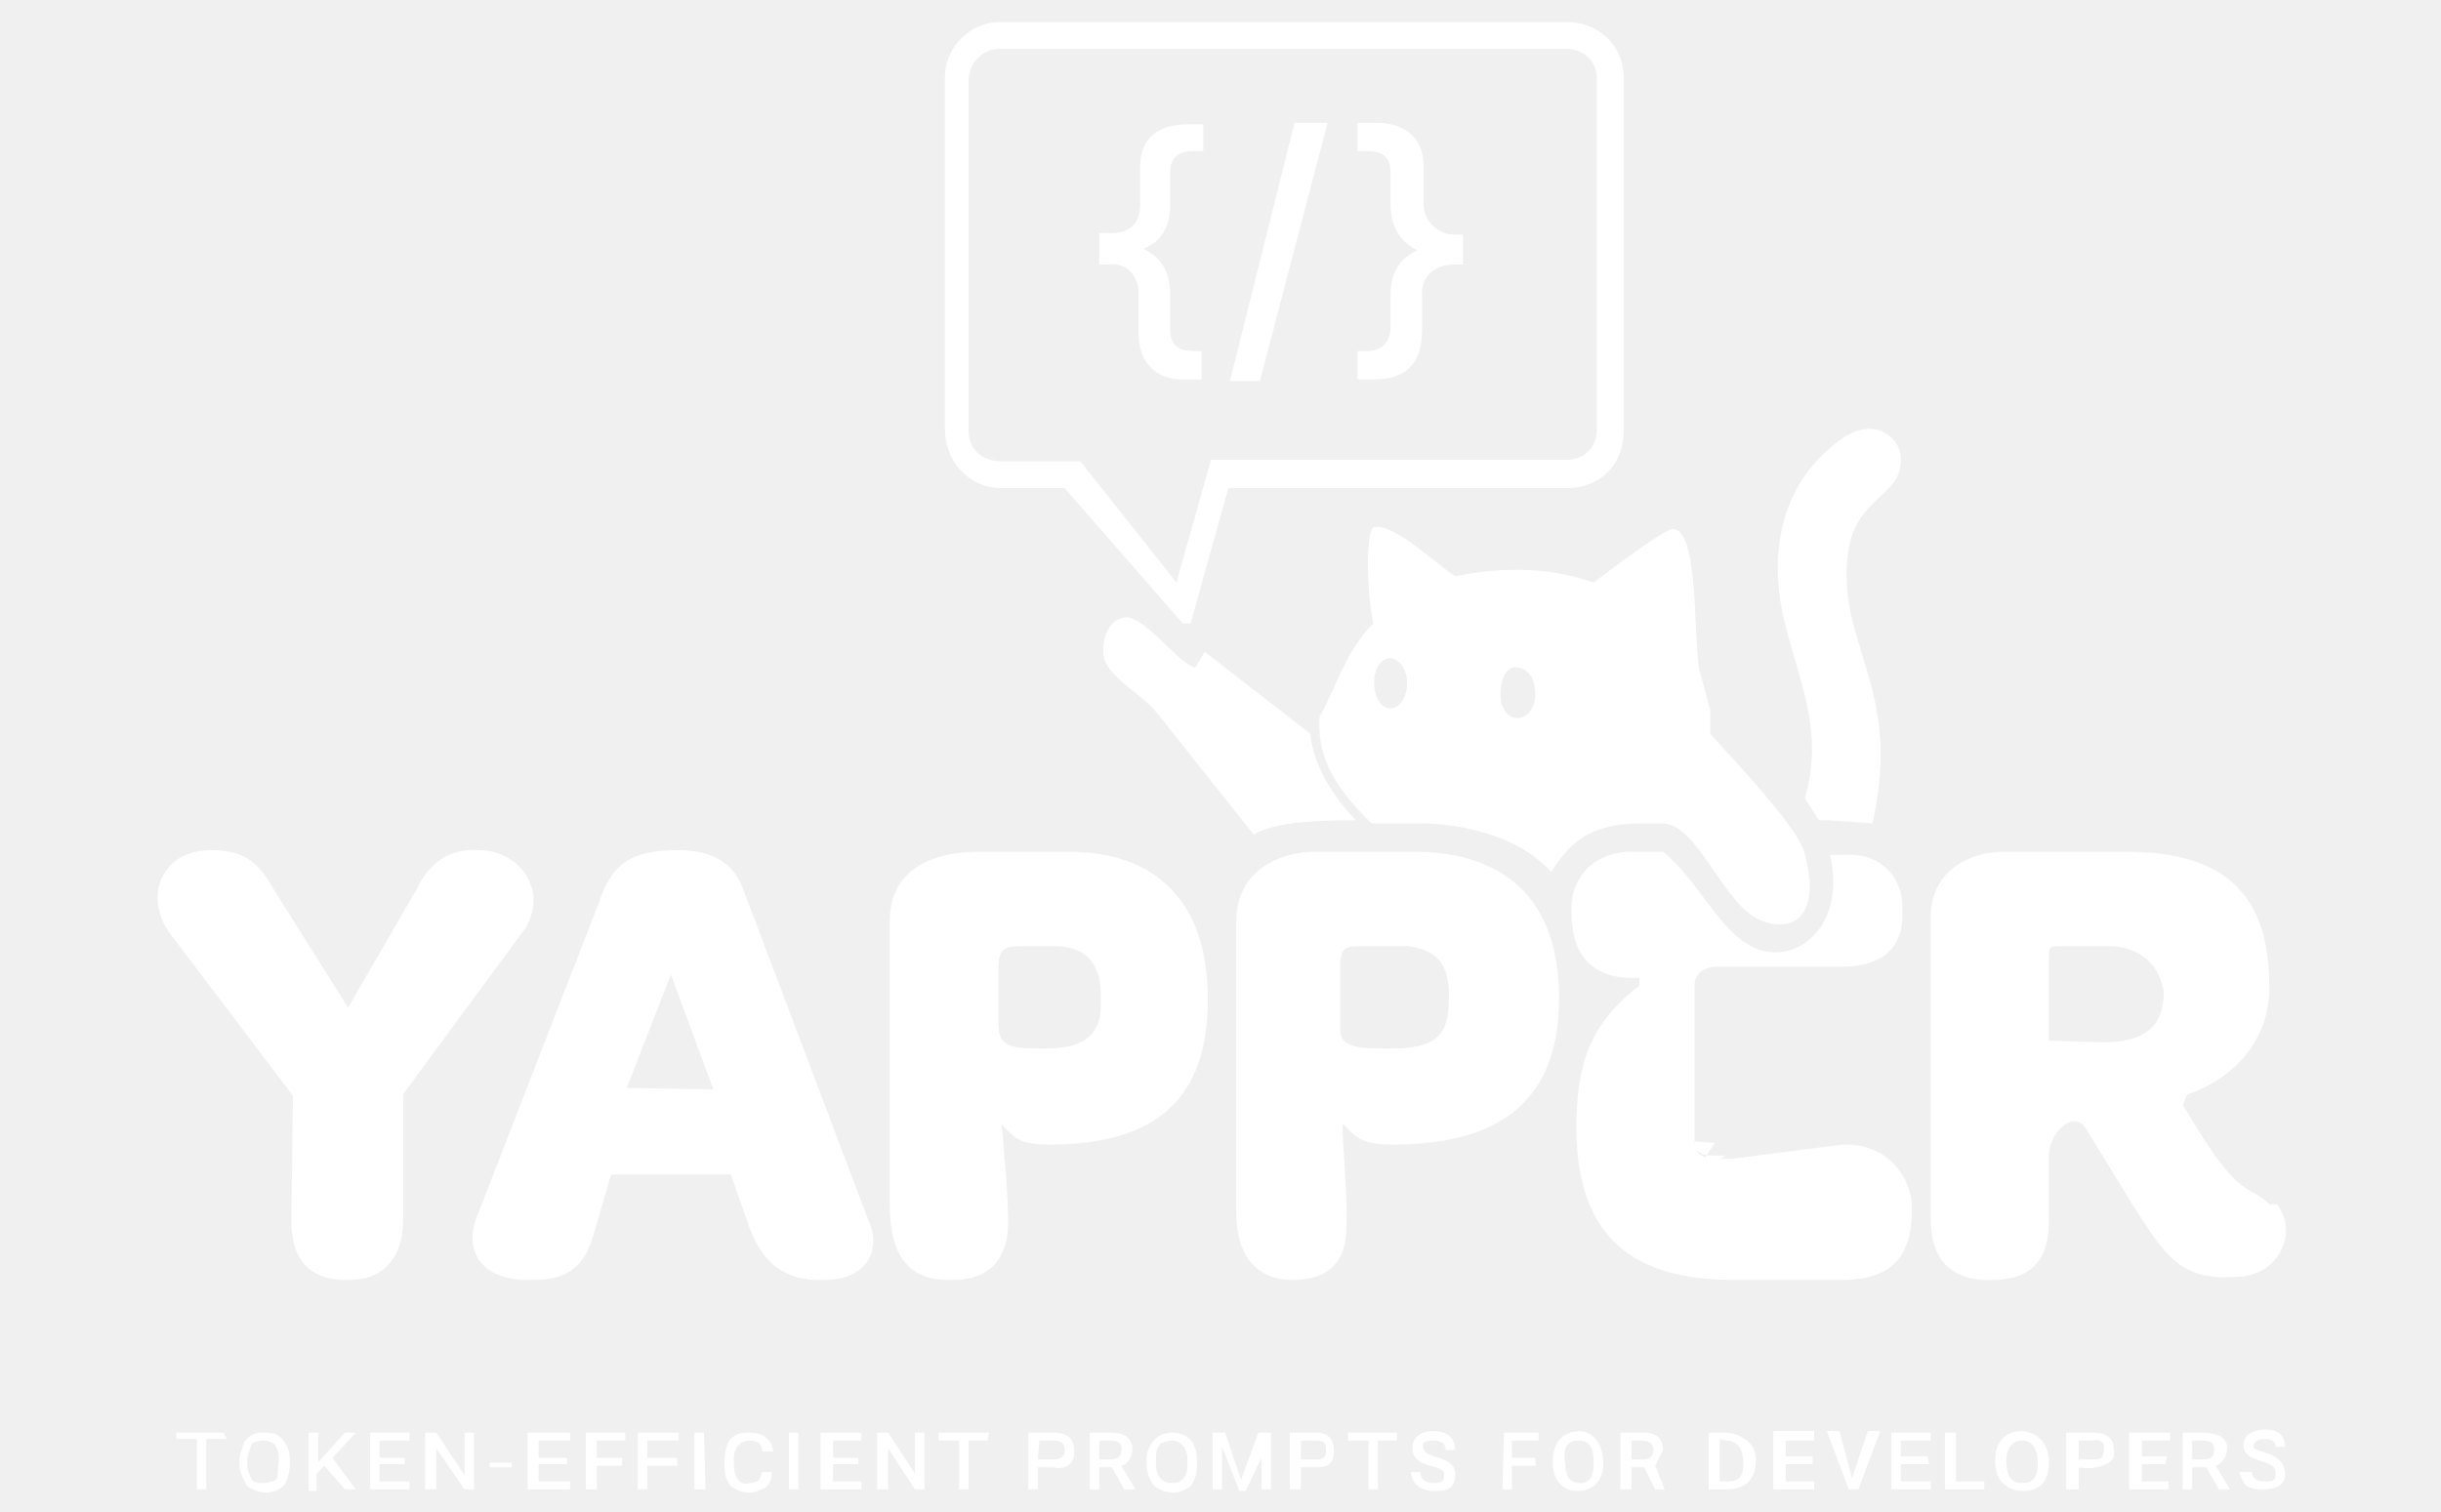
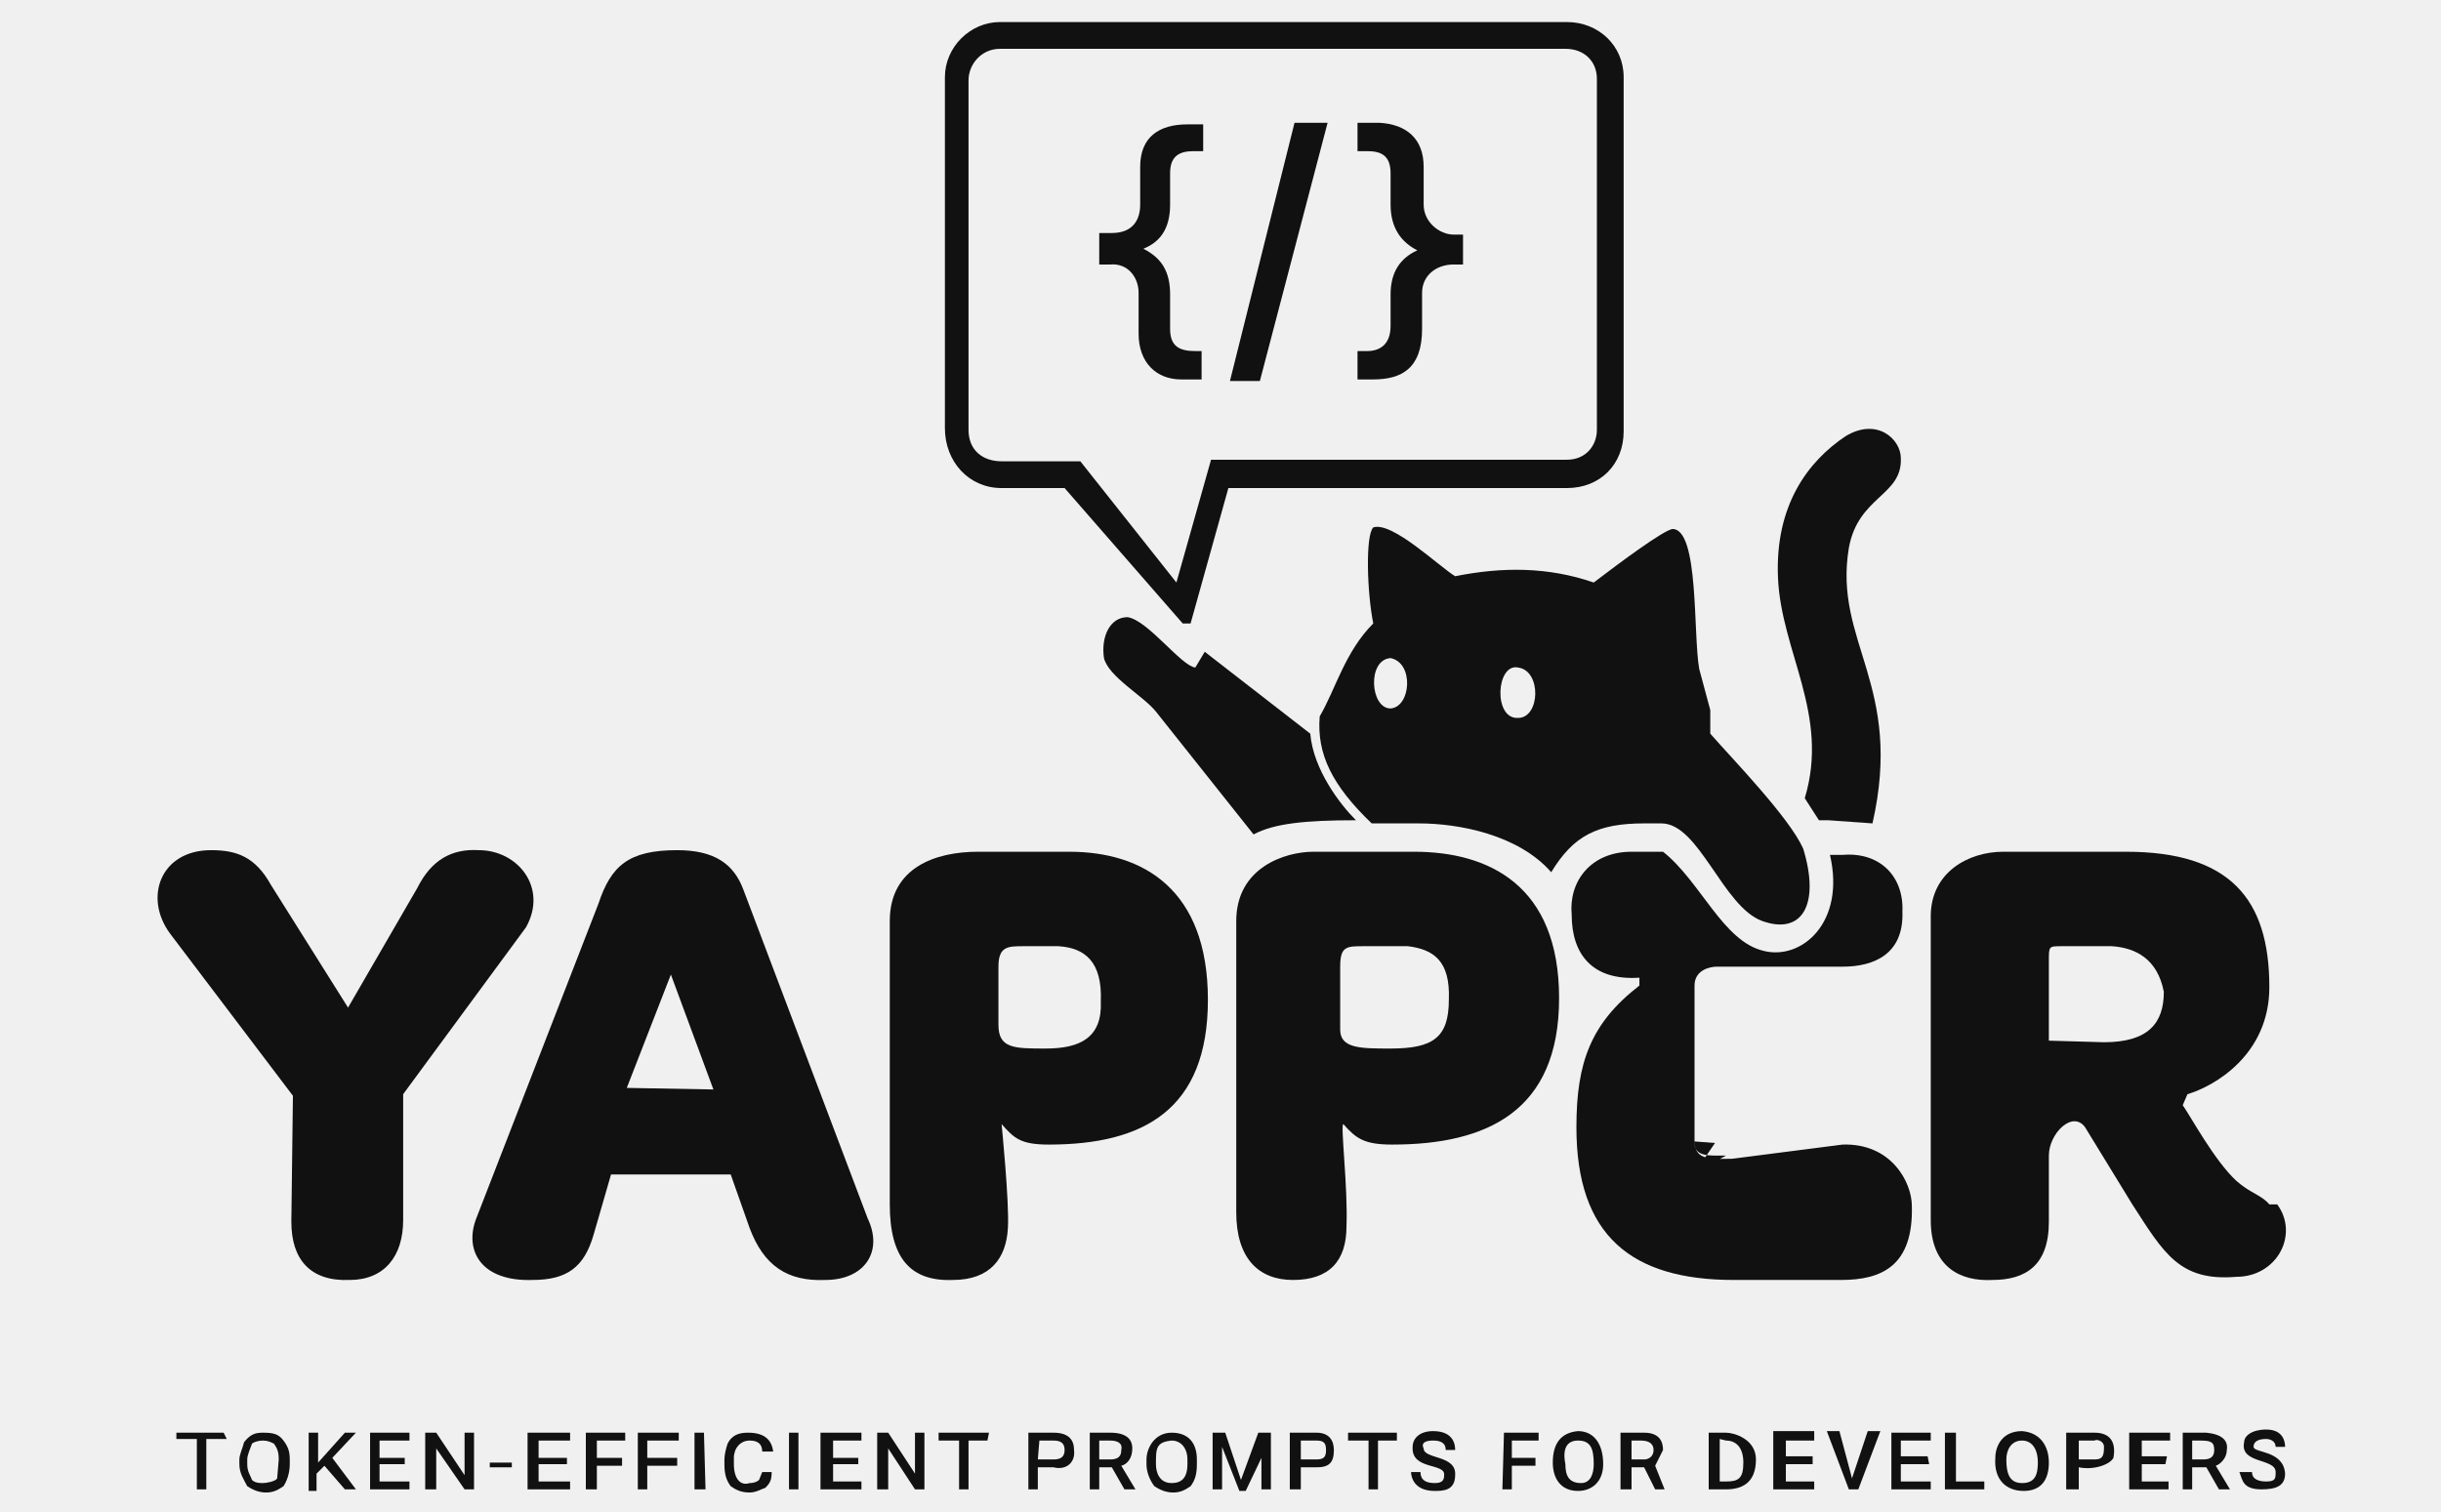
- <svg xmlns="http://www.w3.org/2000/svg" viewBox="0 0 155 96" fill="#FFFFFF">
-   <style type="text/css">.cls-0 {fill:#FFFFFF;}</style>
+ <svg xmlns="http://www.w3.org/2000/svg" viewBox="0 0 155 96" fill="#111111">
+   <style type="text/css">.cls-0 {fill:#111111;}</style>
  <path class="cls-0" d="m77 8-3.6 16.1" />
  <path d="m99.5 1.4h-36c-1.9 0-3.5 1.6-3.5 3.5v22.3c0 2.1 1.5 3.8 3.6 3.8h4l7.5 8.6h0.5l2.4-8.6h21.5c2.1 0 3.6-1.5 3.6-3.6v-22.5c0-2-1.6-3.5-3.6-3.5zm1.9 25.9c0 1-0.7 1.9-1.9 1.9h-22.6l-2.2 7.8-6.1-7.7h-5c-1.2 0-2.1-0.7-2.1-2v-22.2c0-1 0.8-2 2-2h35.9c1.2 0 2 0.8 2 1.9v22.3z" />
  <path d="m75 24.1h1.3v-1.8h-0.4c-1 0-1.6-0.3-1.6-1.4v-2.2c0-1.4-0.5-2.3-1.7-2.9 1-0.4 1.7-1.2 1.7-2.8v-2c0-1.1 0.6-1.4 1.5-1.4h0.6v-1.7h-1c-1.8 0-3 0.8-3 2.7v2.4c0 1-0.5 1.8-1.8 1.8h-0.8v2h0.7c1.1-0.1 1.8 0.8 1.8 1.8v2.6c0 1.8 1.1 2.9 2.7 2.9z" />
  <path d="m84.3 7.8h-2.1l-4.1 16.4h1.9z" />
  <path d="m88.3 11v2c0 1.5 0.7 2.4 1.7 2.9-1.1 0.5-1.7 1.4-1.7 2.8v2c0 1.2-0.7 1.6-1.5 1.6h-0.6v1.8h1c1.8 0 3.1-0.7 3.1-3.2v-2.3c0-1.1 0.9-1.8 2-1.8h0.6v-1.9h-0.6c-0.9 0-1.9-0.8-1.9-1.9v-2.4c0-1.8-1.1-2.7-2.8-2.8h-1.4v1.8h0.6c0.8 0 1.5 0.2 1.5 1.4z" />
  <path class="cls-0" d="m83.2 46.6-6.7-5.2-0.6 1c-0.9-0.1-3-3-4.3-3.2-1.1 0-1.7 1.2-1.5 2.6 0.3 1.2 2.5 2.4 3.3 3.4l6.2 7.8c1.3-0.7 3.3-0.9 6.5-0.9-1-1-2.7-3.2-2.9-5.5z" />
  <path class="cls-0" d="m108.6 45.1-0.7-2.6c-0.4-2.2 0-8.9-1.7-8.9-0.6 0.1-3.3 2.1-5 3.4-2.9-1-5.8-1-8.8-0.4-1-0.6-4-3.5-5.2-3.1-0.5 0.5-0.4 4.1 0 6.1-1.8 1.8-2.4 4.2-3.4 5.9-0.2 2.4 0.8 4.4 3.3 6.8h3c2.5 0 6.3 0.7 8.4 3.1 1.4-2.3 2.9-3.1 5.9-3.1h1.1c2.4 0 3.9 5.3 6.4 6.2s3.7-1 2.6-4.6c-0.9-2-4.5-5.7-5.9-7.3v-1.5zm-20.3-0.1c-1.3 0-1.5-3.1 0-3.2 1.5 0.3 1.3 3.1 0 3.2zm8.1 0.6c-1.6 0.1-1.4-3.5 0-3.2 1.5 0.2 1.4 3.2 0 3.2z" />
  <path class="cls-0" d="m116.1 52.1 2.8 0.2c2-8.8-2.5-11.5-1.5-17.5 0.6-3.3 3.4-3.3 3.3-5.7 0-1.2-1.5-2.6-3.5-1.4-2.4 1.6-4.5 4.4-4.3 9 0.2 4.7 3.3 8.7 1.7 14l0.9 1.4h0.6z" />
  <path d="m18.6 69.6-7.8-10.3c-1.7-2.3-0.6-5.3 2.6-5.3 1.6 0 2.8 0.4 3.8 2.2l4.9 7.8 4.4-7.6c0.9-1.8 2.2-2.5 3.9-2.4 2.5 0 4.4 2.4 3 4.9l-7.8 10.6v8c0 2.3-1.2 3.8-3.4 3.8-2.5 0.1-3.7-1.3-3.7-3.7l0.1-8z" />
  <path d="m47.2 56.5c-0.6-1.6-1.8-2.5-4.2-2.5-3.1 0-4.2 1-5 3.4l-7.8 20.1c-0.7 2 0.4 3.9 3.6 3.8 2.2 0 3.3-0.8 3.9-2.9l1.1-3.8h7.6l1.2 3.4c0.9 2.4 2.4 3.4 4.8 3.3 2.5 0 3.7-1.8 2.7-3.9l-7.9-20.9zm-7.4 12.6 2.8-7.2 2.7 7.3-5.5-0.1z" />
  <path d="m67.9 54.1h-5.8c-2.7 0-5.6 1-5.6 4.4v18c0 3.4 1.3 4.9 4 4.8 2.4 0 3.4-1.4 3.5-3.3 0.1-1.6-0.4-6.6-0.4-6.6 0.8 0.9 1.2 1.3 3 1.3 6 0 10.1-2.2 10.1-9.2s-4.1-9.4-8.8-9.4zm-1.5 12.5c-2 0-3 0-3-1.5v-3.7c0-1.3 0.6-1.3 1.6-1.3h2.2c1.7 0.1 2.8 1 2.7 3.5 0.1 2.3-1.3 3-3.5 3z" />
  <path d="m89.8 54.1h-6.4c-1.8 0-4.9 1-4.9 4.4v18.5c0 2.9 1.4 4.3 3.6 4.3 2.3 0 3.4-1.2 3.4-3.4 0.1-2.5-0.4-6.5-0.2-6.5 0.8 0.9 1.3 1.3 3.1 1.3 6 0 10.6-2.1 10.6-9.3s-4.5-9.3-9.2-9.3zm-1.5 12.5c-1.9 0-3.2 0-3.2-1.2v-4c0-1.3 0.4-1.3 1.5-1.3h2.8c1.6 0.2 2.7 0.9 2.6 3.4 0 2.4-1 3.1-3.7 3.1z" />
  <path d="m108.9 72.6-1.3 1.9 2-1.1c-1 0-2 0.1-2-0.8v-10c0-1 1-1.2 1.4-1.2h8c2 0 3.9-0.8 3.8-3.5 0.1-2.2-1.4-3.8-3.8-3.6h-0.8c1 4.3-1.8 6.7-4.2 6.1-2.6-0.6-4-4.4-6.4-6.3h-2c-2.6 0-4 1.9-3.8 4 0 2.5 1.3 4.2 4.3 4v0.5c-3.1 2.4-4 4.9-4 9 0 6.9 3.5 9.7 10 9.7h6.8c2.6 0 4.6-0.9 4.5-4.7 0-1.5-1.3-4-4.4-3.9l-7 0.9c-1.1 0-2.4 0.2-2.4-1.1" />
  <path d="m144.1 76.5c-0.5-0.6-1.2-0.7-2.1-1.5-1.4-1.3-2.9-4.1-3.4-4.8l0.3-0.7c1.7-0.5 5.2-2.5 5.2-6.8 0-5.6-2.5-8.6-9.1-8.6h-7.8c-2.2 0-4.6 1.3-4.6 4.1v19.3c0 3 1.9 3.9 3.9 3.8 2.1 0 3.6-0.9 3.6-3.7v-4.2c0-1.4 1.5-2.9 2.3-1.8l3 4.9c2 3.1 3 4.9 6.6 4.6 2.6 0 4-2.7 2.6-4.6h-0.5zm-10.5-10.3-3.5-0.1v-5.1c0-0.9 0-0.9 0.8-0.9h3.2c1.5 0.1 2.9 0.8 3.3 2.9 0 2-1 3.2-3.8 3.2z" />
  <path class="cls-0" d="m14.4 91.4h-1.3v3.2h-0.6v-3.2h-1.3v-0.4h3l0.2 0.4z" />
  <path class="cls-0" d="m18.4 93c0 0.6-0.2 1.1-0.4 1.4-0.3 0.2-0.6 0.4-1.1 0.4s-0.9-0.2-1.2-0.4c-0.2-0.4-0.5-0.8-0.5-1.4v-0.3c0-0.3 0.2-0.7 0.3-1.1 0.4-0.5 0.7-0.6 1.2-0.6 0.7 0 1 0.1 1.3 0.5s0.4 0.7 0.4 1.2v0.3zm-0.7-0.3c0-0.5-0.1-0.7-0.3-1-0.2-0.1-0.4-0.2-0.7-0.2s-0.6 0.1-0.7 0.2c-0.1 0.3-0.3 0.7-0.3 1v0.3c0 0.5 0.2 0.7 0.3 1 0.2 0.2 0.5 0.2 0.7 0.2s0.8-0.1 0.9-0.3l0.1-1.2z" />
  <path class="cls-0" d="m20.6 93.1-0.5 0.5v1.1h-0.5v-3.7h0.6v1.9l1.7-1.9h0.7l-1.5 1.6 1.5 2h-0.7l-1.3-1.5z" />
  <path class="cls-0" d="m25.7 93h-1.6v1.1h1.9v0.5h-2.5v-3.6h2.5v0.5h-1.9v1.1h1.6v0.4z" />
  <path class="cls-0" d="m30.1 94.6h-0.6l-1.8-2.6v2.6h-0.7v-3.6h0.7l1.8 2.7v-2.7h0.6v3.6z" />
  <path class="cls-0" d="m32.5 93.2h-1.4v-0.3h1.4v0.3z" />
  <path class="cls-0" d="m36 93h-1.8v1.1h2v0.5h-2.7v-3.6h2.7v0.5h-2v1.1h1.8v0.4z" />
  <path class="cls-0" d="m39.5 93.1h-1.6v1.5h-0.7v-3.6h2.5v0.5h-1.8v1.1h1.6v0.5z" />
  <path class="cls-0" d="m43 93.1h-1.9v1.5h-0.6v-3.6h2.6v0.5h-2v1.1h1.9v0.5z" />
  <path class="cls-0" d="m44.8 94.6h-0.7v-3.6h0.6l0.1 3.6z" />
  <path class="cls-0" d="m49 93.5c0 0.5-0.1 0.7-0.4 1-0.3 0.1-0.6 0.3-1 0.3-0.6 0-0.9-0.2-1.2-0.4-0.3-0.4-0.4-0.8-0.4-1.4v-0.3c0-0.3 0.1-0.7 0.2-1 0.3-0.6 0.8-0.7 1.3-0.7 1.1 0 1.5 0.5 1.6 1.2h-0.7c0-0.5-0.3-0.7-0.8-0.7-0.6 0-1 0.5-1 1.1v0.4c0 0.9 0.4 1.4 1 1.2 0.3 0 0.5-0.1 0.6-0.2l0.2-0.5h0.6z" />
  <path class="cls-0" d="m50.7 94.6h-0.6v-3.6h0.6v3.6z" />
  <path class="cls-0" d="m54.5 93h-1.6v1.1h1.8v0.5h-2.6v-3.6h2.6v0.5h-1.8v1.1h1.6v0.4z" />
  <path class="cls-0" d="m58.7 94.6h-0.6l-1.7-2.6v2.6h-0.7v-3.6h0.7l1.7 2.6v-2.6h0.6v3.6z" />
  <path class="cls-0" d="m62.7 91.5h-1.2v3.1h-0.6v-3.1h-1.3v-0.5h3.2l-0.1 0.5z" />
  <path class="cls-0" d="m65.9 93.2v1.4h-0.6v-3.6h1.6c1 0 1.3 0.5 1.3 1.1 0.1 0.8-0.5 1.3-1.3 1.1h-1zm0-0.5h1c0.5 0 0.7-0.2 0.7-0.6s-0.2-0.6-0.7-0.6h-0.9l-0.1 1.2z" />
  <path class="cls-0" d="m70.6 93.2h-0.8v1.4h-0.6v-3.6h1.3c1 0 1.4 0.4 1.4 1s-0.3 1-0.7 1.1l0.9 1.5h-0.7l-0.8-1.4zm-0.8-0.5h0.7c0.5 0 0.7-0.2 0.7-0.6 0.1-0.4-0.2-0.6-0.7-0.6h-0.7v1.2z" />
  <path class="cls-0" d="m76 93c0 0.6-0.1 1-0.4 1.4-0.3 0.2-0.6 0.4-1.1 0.4s-0.9-0.2-1.2-0.4c-0.3-0.4-0.5-0.9-0.5-1.4v-0.3c0-0.7 0.5-1.7 1.6-1.7s1.6 0.7 1.6 1.7v0.3zm-0.6-0.3c0-0.7-0.4-1.2-1-1.2-1 0.1-1 0.5-1 1.5 0 0.5 0.2 1.2 1 1.2 0.6 0 1-0.3 1-1.2v-0.3z" />
  <path class="cls-0" d="m77.8 91 1 3 1.1-3h0.8v3.6h-0.6v-2.6 0.6l-1 2.1h-0.4l-1.1-2.8v2.7h-0.6v-3.6h0.8z" />
  <path class="cls-0" d="m82.6 93.2v1.4h-0.7v-3.6h1.7c0.8 0 1.1 0.5 1.1 1.1 0 0.8-0.3 1.1-1.1 1.1h-1zm0-0.5h1c0.5 0 0.6-0.2 0.6-0.6s-0.1-0.6-0.6-0.6h-1v1.2z" />
  <path class="cls-0" d="m88.7 91.5h-1.2v3.1h-0.6v-3.1h-1.3v-0.5h3.1v0.5z" />
  <path class="cls-0" d="m91.7 93.7c0.1-0.8-2.1-0.3-2-1.8 0-0.5 0.4-1 1.3-1 1.4 0 1.4 1 1.4 1.2h-0.6c0-0.5-0.4-0.6-0.8-0.6s-0.8 0.1-0.6 0.5c0 0.7 2.1 0.4 2 1.7 0 1-0.8 1-1.3 1-1.4 0-1.5-1-1.5-1.2h0.6c0 0.4 0.2 0.7 0.9 0.7 0.5 0 0.6-0.2 0.6-0.5z" />
  <path class="cls-0" d="m97.5 93.1h-1.5v1.5h-0.6l0.1-3.6h2.2v0.5h-1.7v1.1h1.5v0.5z" />
  <path class="cls-0" d="m101.8 93c0 1.1-0.7 1.7-1.6 1.7-1.1 0-1.6-0.8-1.6-1.8 0-1.2 0.5-1.9 1.6-2 1 0 1.6 0.8 1.6 2.1zm-2.4 0c0 0.7 0.2 1.2 1 1.2 0.6 0 0.8-0.6 0.8-1.2 0-1-0.2-1.5-1-1.5-0.7 0-1 0.5-0.8 1.5z" />
  <path class="cls-0" d="m104.4 93.2h-0.8v1.4h-0.7v-3.6h1.5c1 0 1.2 0.6 1.2 1.1l-0.5 1 0.6 1.5h-0.6l-0.7-1.4zm-0.8-0.5h0.8c0.3 0 0.6-0.2 0.6-0.6s-0.3-0.6-0.8-0.6h-0.6v1.2z" />
  <path class="cls-0" d="m108.5 94.6v-3.6h1.1c0.5 0 1.9 0.4 1.9 1.7 0 1.5-0.9 1.9-1.9 1.9h-1.1zm0.7-3.2v2.7h0.4c0.8 0 1.1-0.2 1.1-1.2s-0.5-1.4-1.1-1.4l-0.4-0.1z" />
  <path class="cls-0" d="m115.1 93h-1.7v1.1h1.8v0.5h-2.6v-3.7h2.6v0.6h-1.8v1h1.7v0.5z" />
  <path class="cls-0" d="m117.6 93.9 1-3h0.8l-1.4 3.7h-0.6l-1.4-3.7h0.8l0.8 3z" />
  <path class="cls-0" d="m122.5 93h-1.8v1.1h1.9v0.5h-2.5v-3.6h2.5v0.5h-1.9v1h1.7l0.1 0.5z" />
  <path class="cls-0" d="m124.2 94.1h1.8v0.5h-2.5v-3.6h0.7v3.1z" />
  <path class="cls-0" d="m130.1 92.9c0 1.1-0.5 1.8-1.6 1.8s-1.9-0.7-1.8-2.1c0-0.7 0.4-1.7 1.7-1.7 1.2 0.1 1.7 1 1.7 2zm-2.7-0.2c0 0.9 0.2 1.5 1 1.5s1-0.5 1-1.3c0-0.9-0.4-1.4-1-1.4-0.7 0-1 0.6-1 1.2z" />
  <path class="cls-0" d="m132 93.2v1.4h-0.8v-3.6h1.8c0.9 0 1.4 0.5 1.2 1.6-0.2 0.4-1.2 0.8-2.2 0.6zm0-0.5h1c0.5 0 0.6-0.2 0.6-0.8 0-0.4-0.5-0.5-0.6-0.4h-1v1.2z" />
  <path class="cls-0" d="m137.5 93h-1.5v1.1h1.7v0.5h-2.5v-3.6h2.6v0.5h-1.8v1h1.6l-0.1 0.5z" />
  <path class="cls-0" d="m140.1 93.2h-0.9v1.4h-0.6v-3.6h1.5c1 0.1 1.4 0.5 1.3 1.1 0 0.5-0.4 0.9-0.7 1l0.9 1.5h-0.7l-0.8-1.4zm-0.9-0.5h0.7c0.5 0 0.7-0.2 0.7-0.6 0-0.5-0.2-0.6-0.9-0.6h-0.5v1.2z" />
  <path class="cls-0" d="m144.5 93.5c0-0.9-2.3-0.5-2-1.9 0-0.4 0.5-0.8 1.4-0.8 1.1 0 1.2 0.8 1.2 1.1h-0.6c0-0.4-0.4-0.5-0.6-0.5-0.4 0-0.8 0.1-0.8 0.5s1.9 0.2 2 1.7c0 0.8-0.6 1-1.5 1-1.2 0-1.2-0.6-1.4-1.1h0.8c0 0.5 0.5 0.6 0.9 0.6 0.6 0 0.6-0.2 0.6-0.6z" />
</svg>
